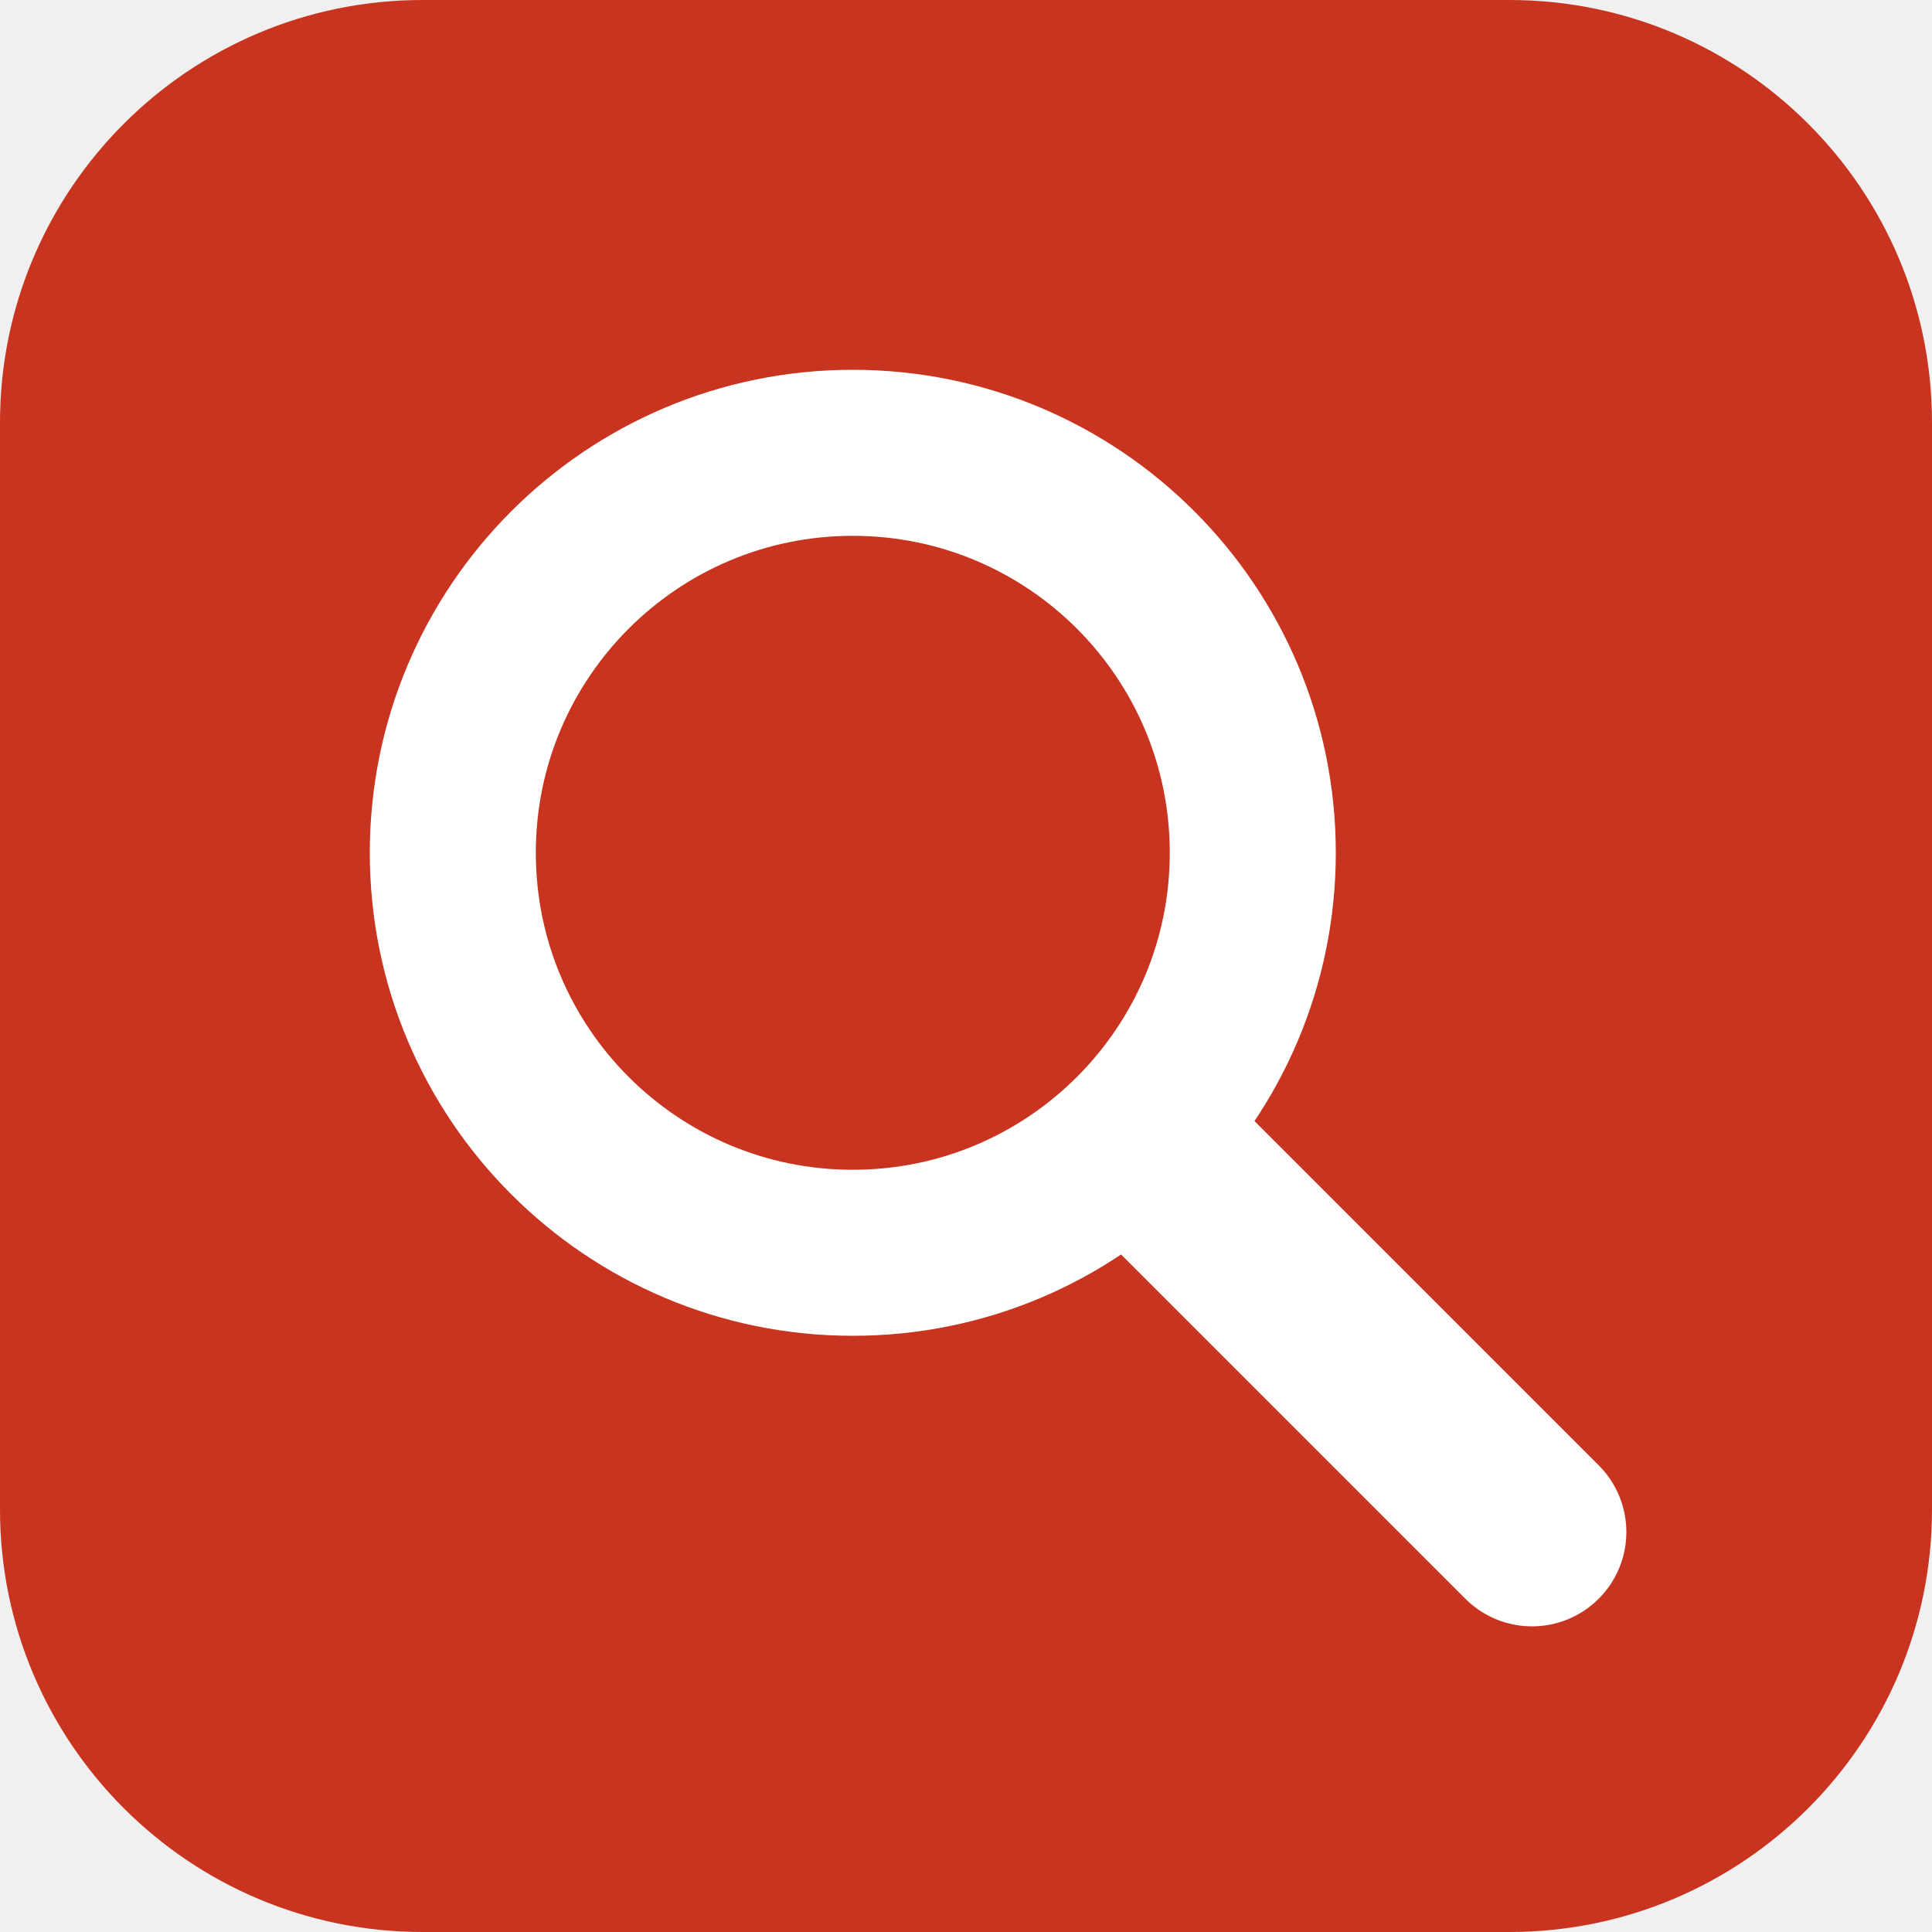
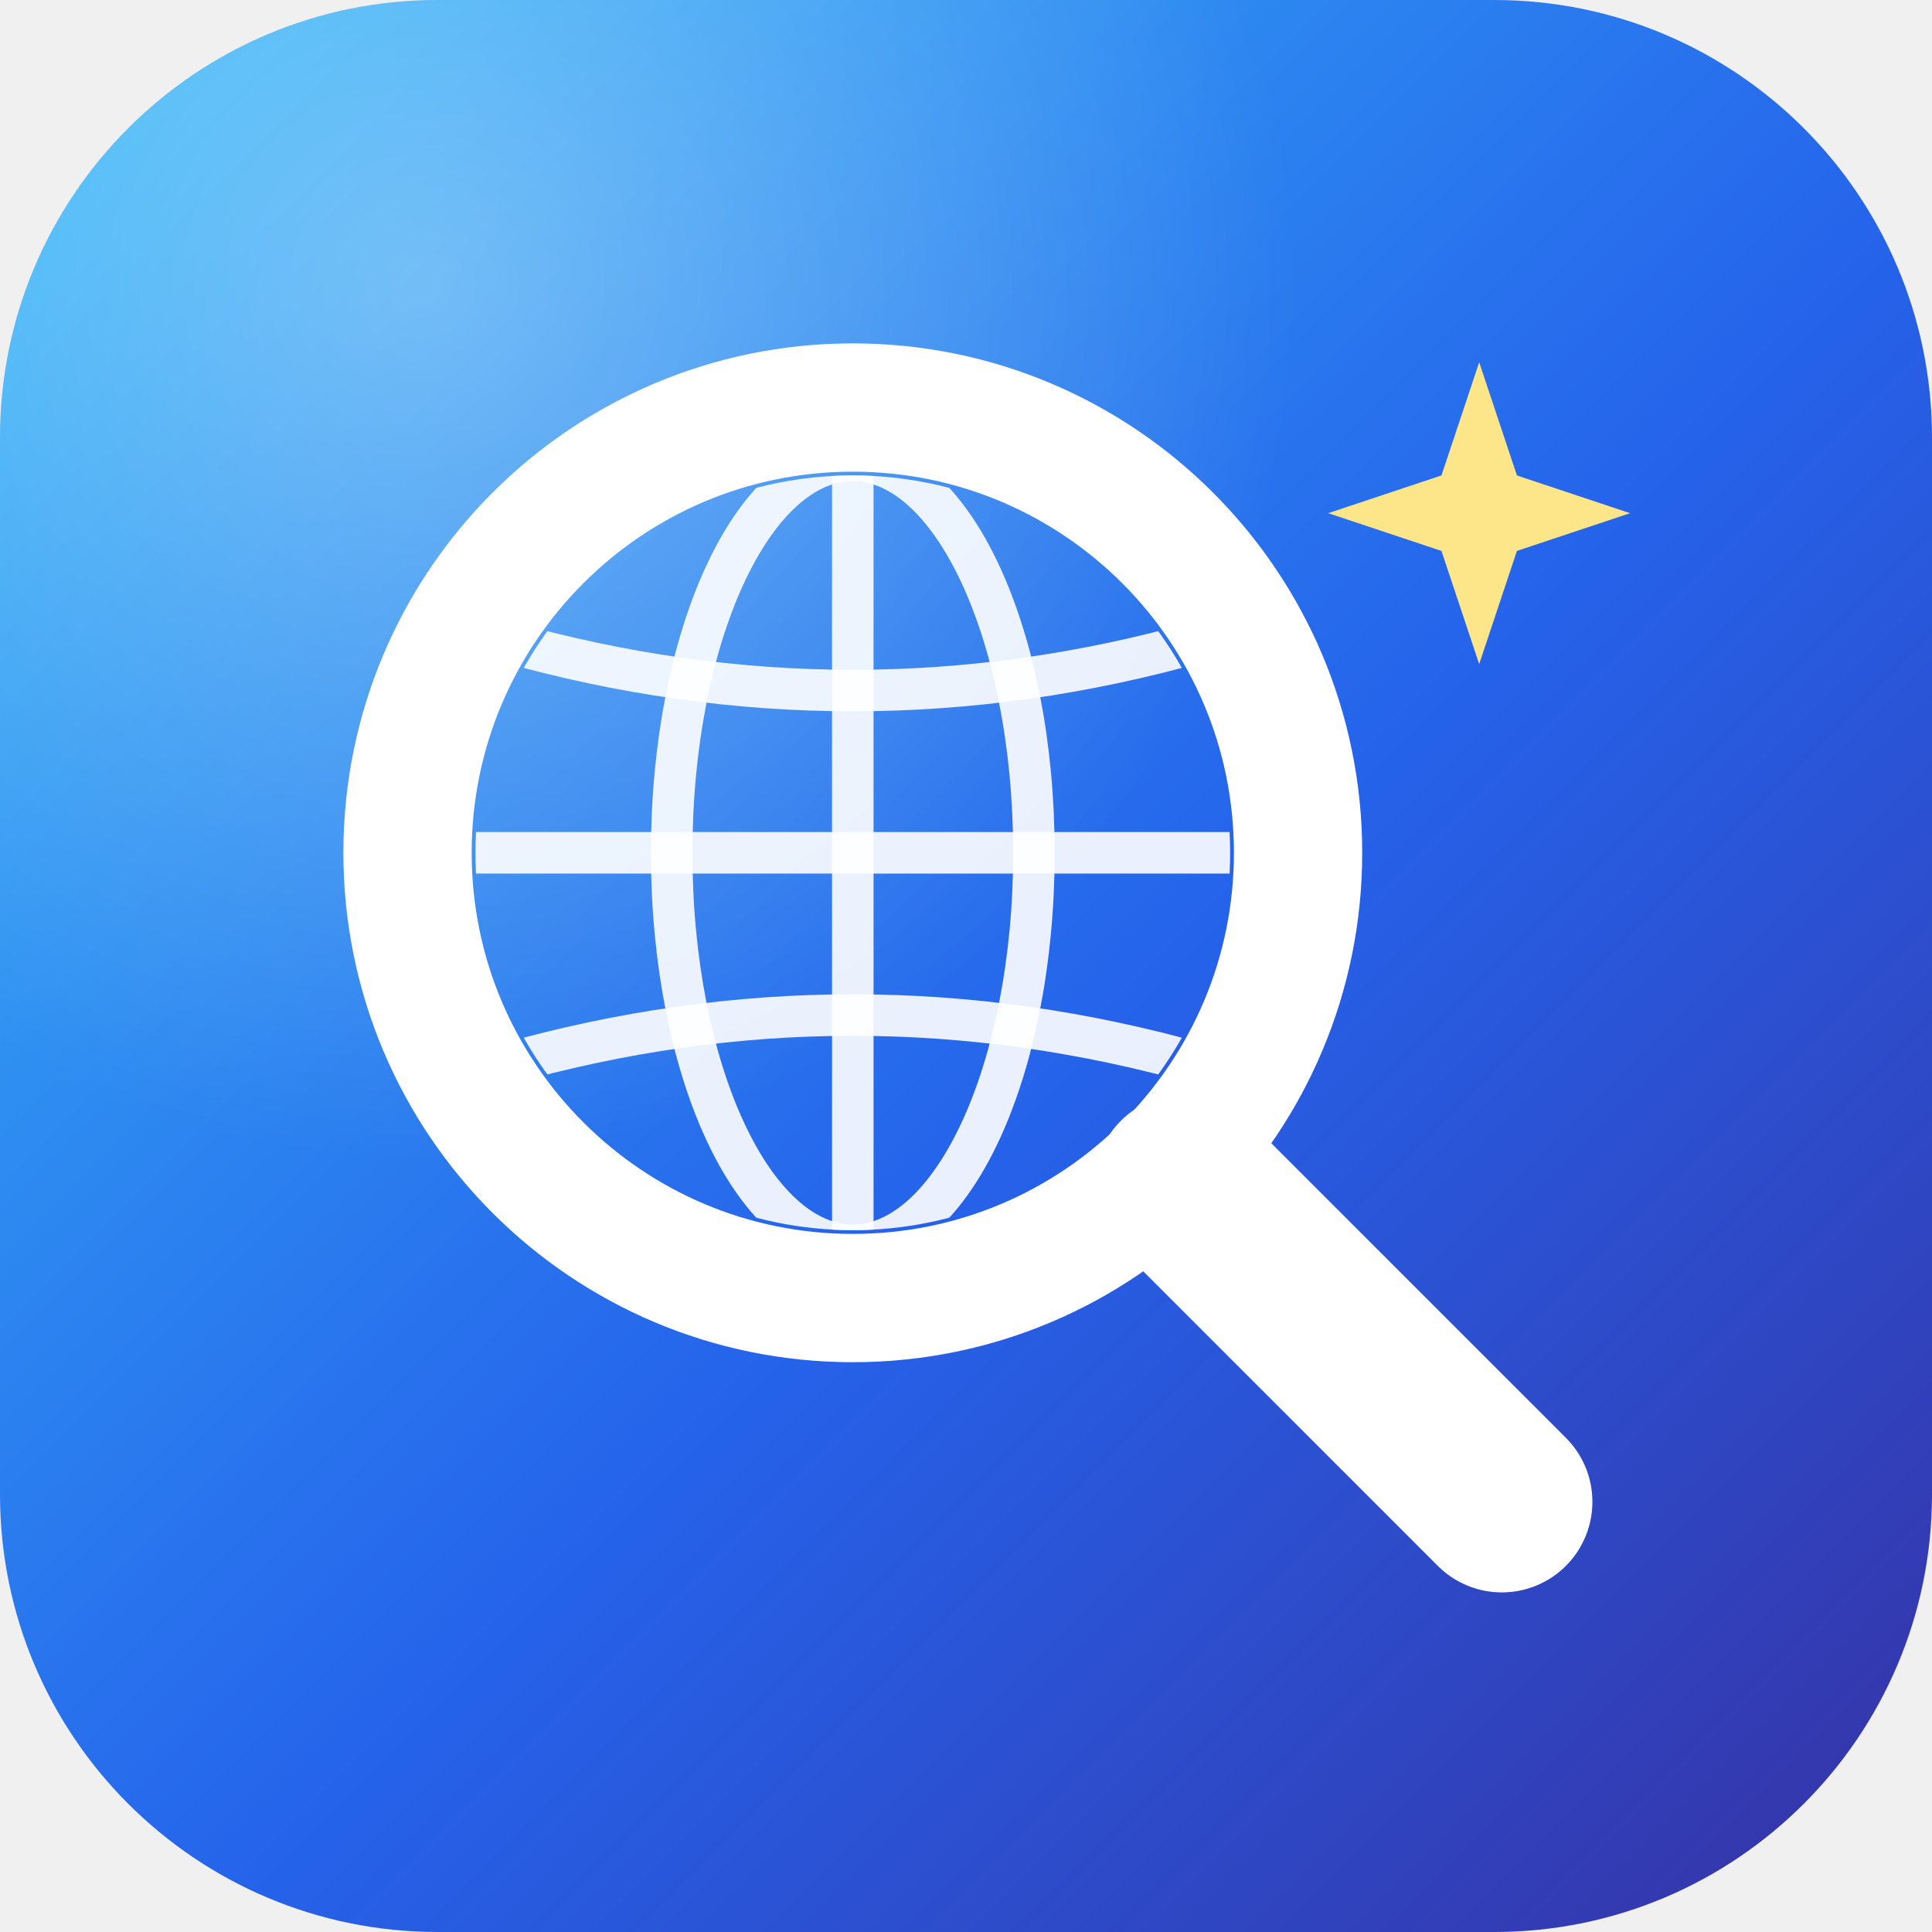
<svg xmlns="http://www.w3.org/2000/svg" viewBox="0 0 512 512">
-   <rect width="512" height="512" rx="112" fill="#c8341f" />
-   <circle cx="226" cy="226" r="106" fill="none" stroke="#fff" stroke-width="44" />
-   <path d="M306 306l100 100" stroke="#fff" stroke-width="50" stroke-linecap="round" />
+   <defs>
+     <linearGradient id="bg" x1="0" y1="0" x2="1" y2="1">
+       <stop offset="0" stop-color="#38bdf8" />
+       <stop offset="0.55" stop-color="#2563eb" />
+       <stop offset="1" stop-color="#3730a3" />
+     </linearGradient>
+     <radialGradient id="shine" cx="0.22" cy="0.15" r="0.75">
+       <stop offset="0" stop-color="#ffffff" stop-opacity="0.32" />
+       <stop offset="0.6" stop-color="#ffffff" stop-opacity="0" />
+     </radialGradient>
+     <clipPath id="lens">
+       <circle cx="226" cy="226" r="100" />
+     </clipPath>
+   </defs>
+   <rect width="512" height="512" rx="116" fill="url(#bg)" />
+   <rect width="512" height="512" rx="116" fill="url(#shine)" />
+   <g fill="none" stroke="#ffffff" stroke-linecap="round">
+     <g clip-path="url(#lens)" stroke-opacity="0.9" stroke-width="11">
+       <line x1="110" y1="226" x2="342" y2="226" />
+       <ellipse cx="226" cy="226" rx="48" ry="104" />
+       <line x1="226" y1="110" x2="226" y2="342" />
+       <path d="M134 170 Q226 196 318 170" />
+       <path d="M134 282 Q226 256 318 282" />
+     </g>
+     <circle cx="226" cy="226" r="118" stroke-width="34" />
+     <line x1="314" y1="314" x2="398" y2="398" stroke-width="48" />
+   </g>
+   <path d="M392 96 L402 126 L432 136 L402 146 L392 176 L382 146 L352 136 L382 126 Z" fill="#fde68a" />
</svg>
